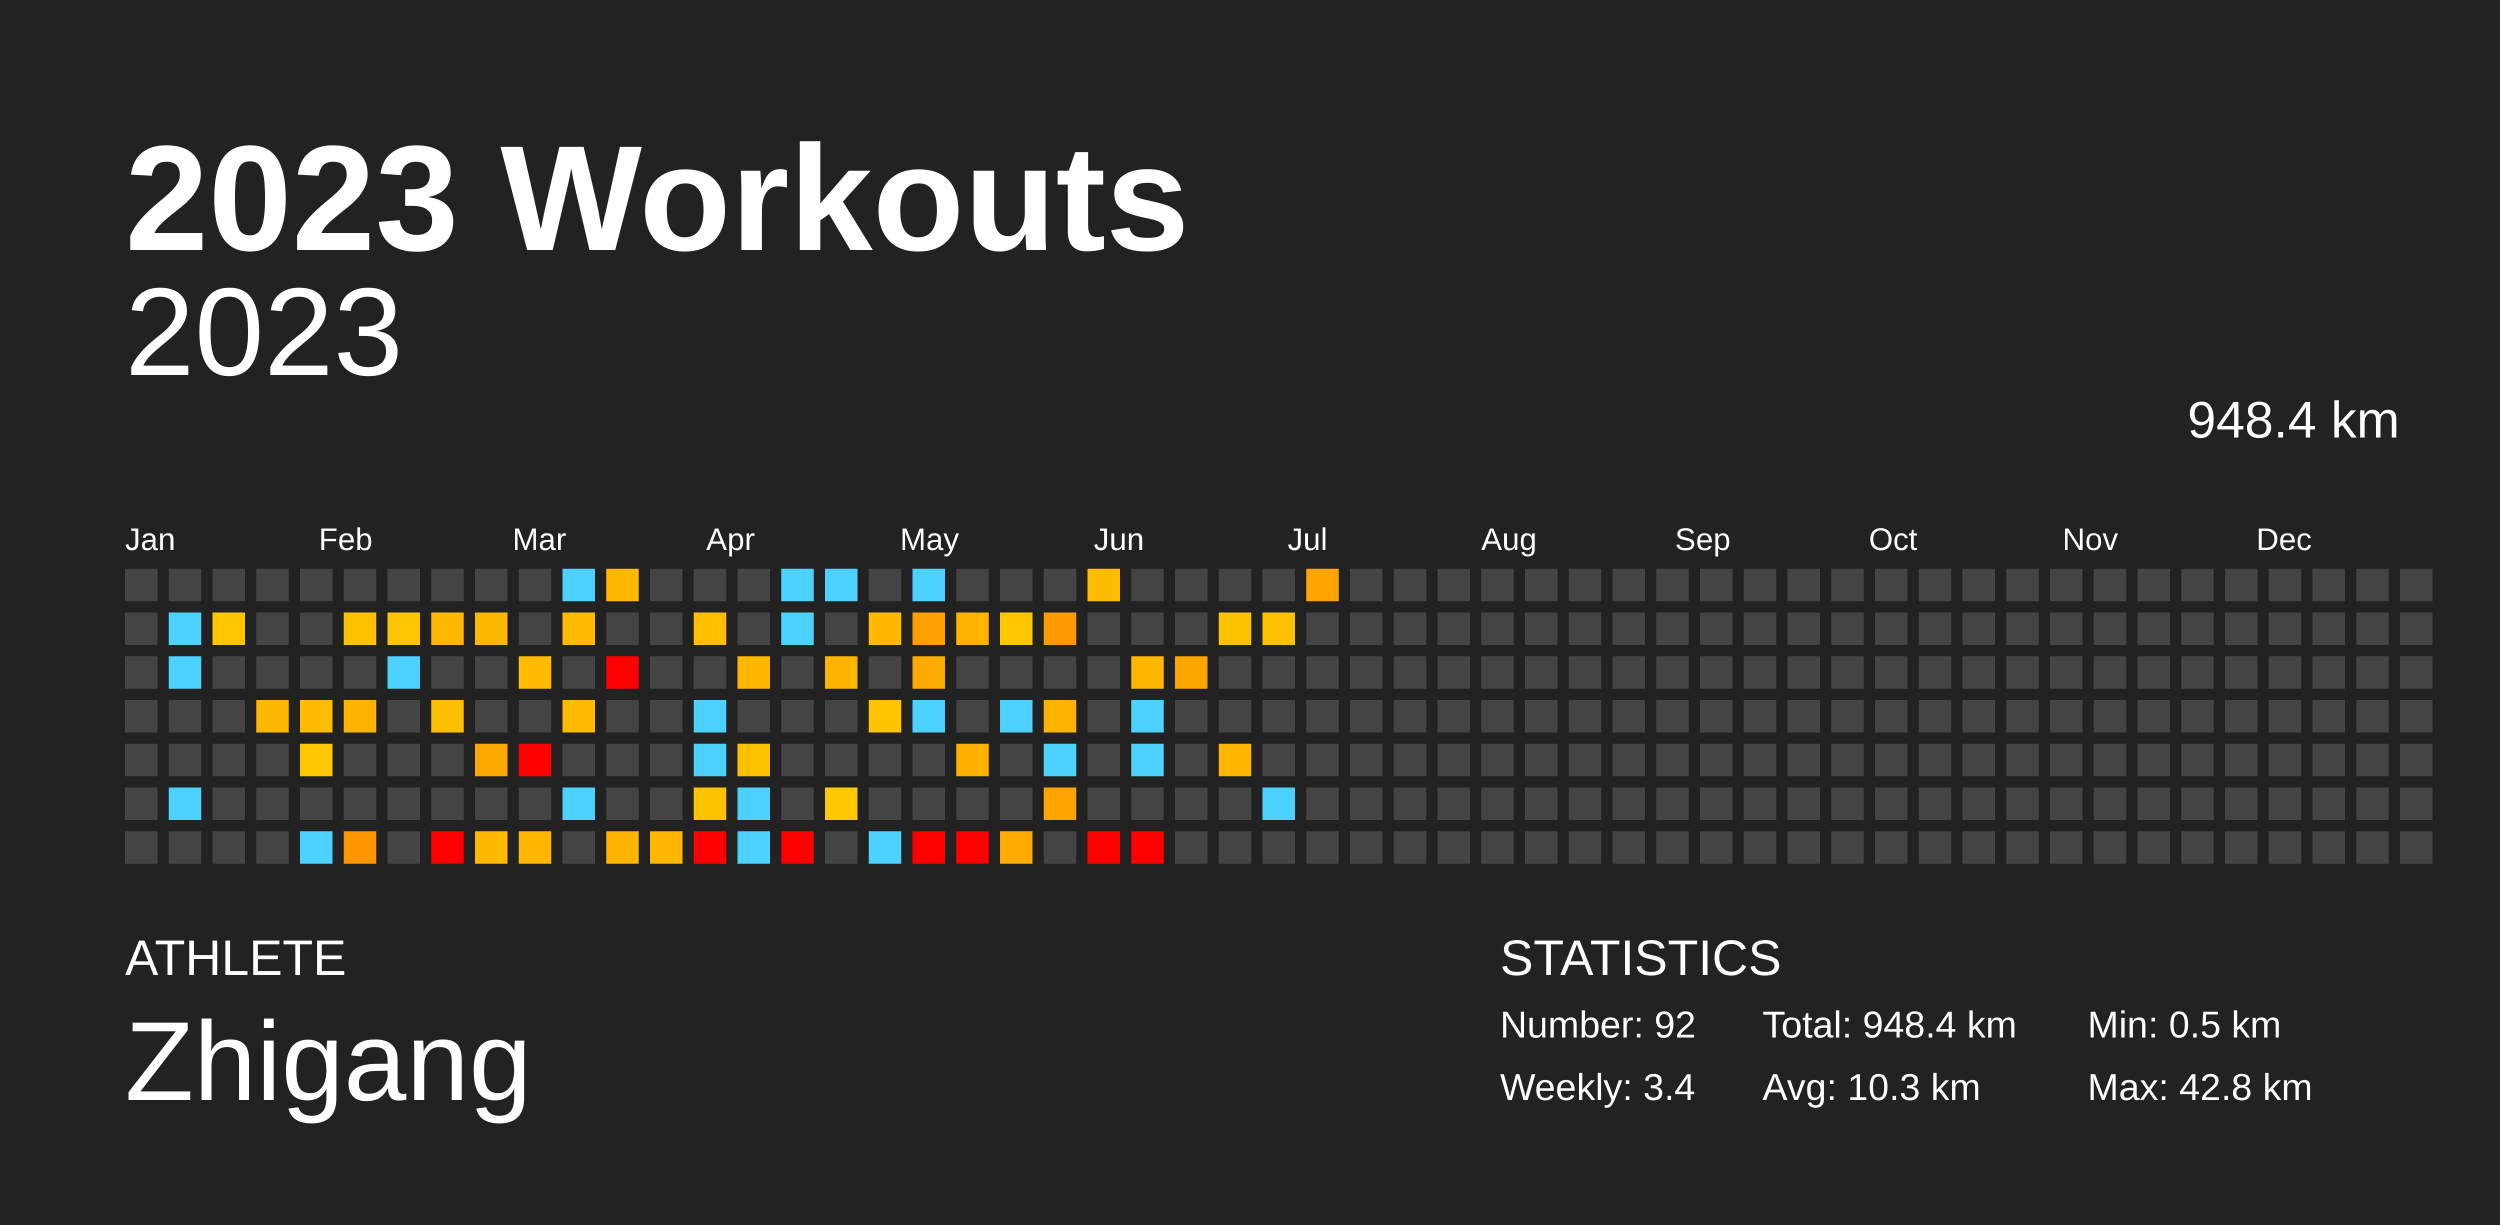
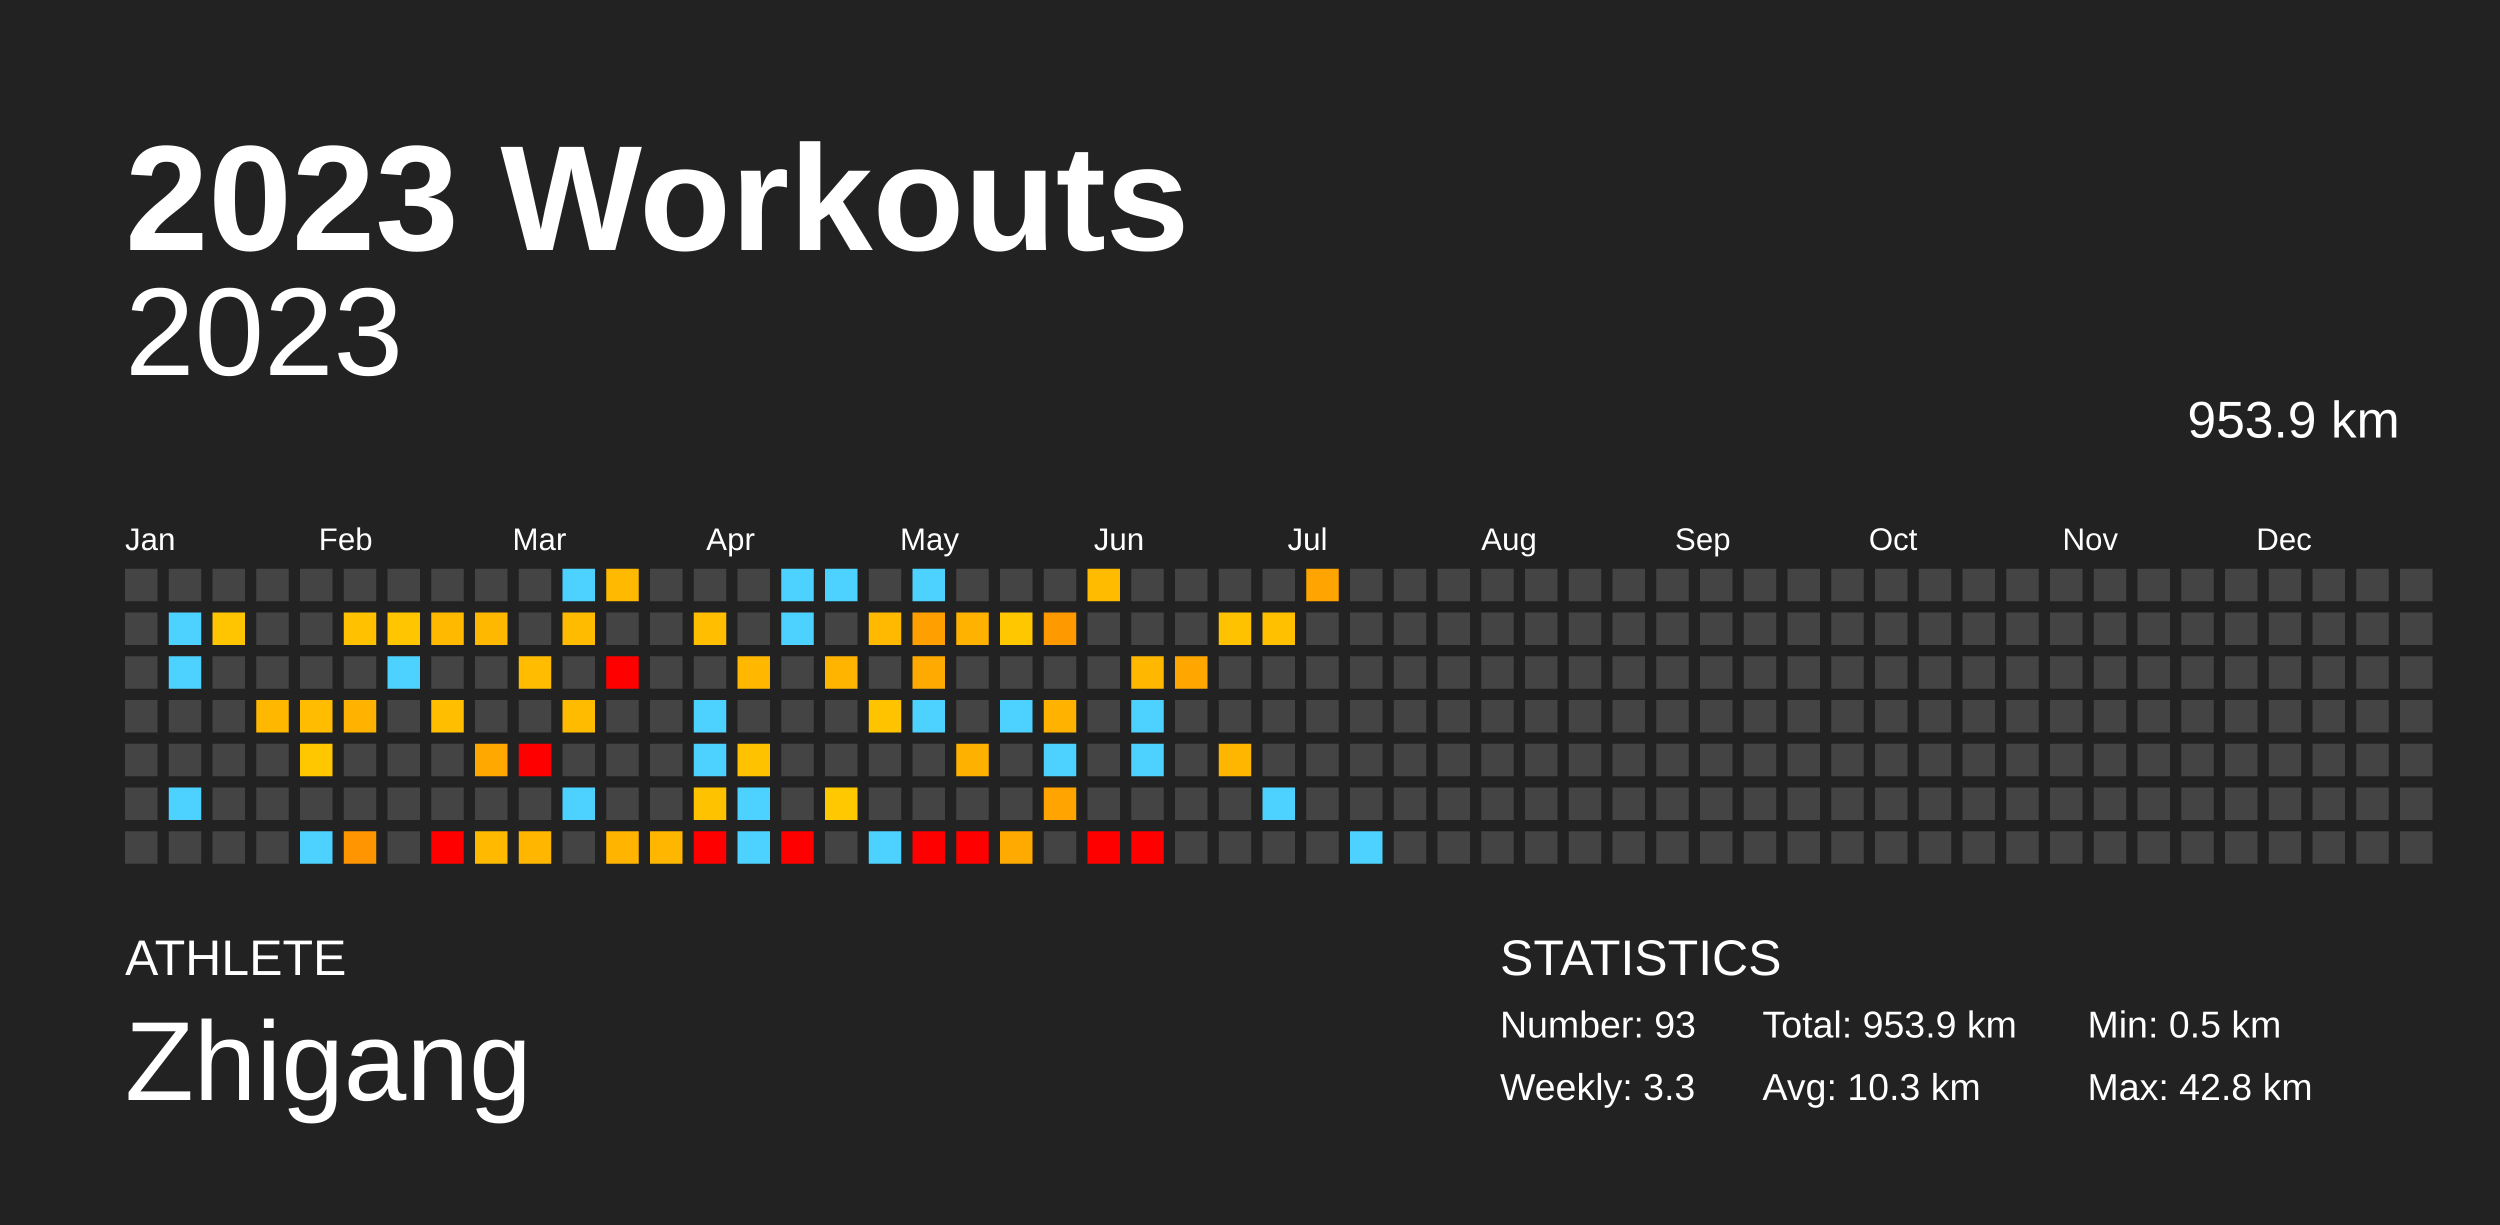
<svg xmlns="http://www.w3.org/2000/svg" baseProfile="full" height="98mm" version="1.1" viewBox="0,0,200,98" width="200mm">
  <defs />
  <rect fill="#222222" height="98" width="200" x="0" y="0" />
  <text fill="#FFFFFF" style="font-size:12px; font-family:Arial; font-weight:bold;" x="10" y="20">2023 Workouts</text>
  <text fill="#FFFFFF" style="font-size:4px; font-family:Arial" x="10" y="78">ATHLETE</text>
  <text fill="#FFFFFF" style="font-size:9px; font-family:Arial" x="10" y="88">Zhigang</text>
  <text fill="#FFFFFF" style="font-size:4px; font-family:Arial" x="120" y="78">STATISTICS</text>
-   <text fill="#FFFFFF" style="font-size:3px; font-family:Arial" x="120" y="83">Number: 92</text>
-   <text fill="#FFFFFF" style="font-size:3px; font-family:Arial" x="120" y="88">Weekly: 3.4</text>
-   <text fill="#FFFFFF" style="font-size:3px; font-family:Arial" x="141" y="83">Total: 948.4 km</text>
+   <text fill="#FFFFFF" style="font-size:3px; font-family:Arial" x="120" y="83">Number: 93</text>
+   <text fill="#FFFFFF" style="font-size:3px; font-family:Arial" x="120" y="88">Weekly: 3.3</text>
+   <text fill="#FFFFFF" style="font-size:3px; font-family:Arial" x="141" y="83">Total: 953.9 km</text>
  <text fill="#FFFFFF" style="font-size:3px; font-family:Arial" x="141" y="88">Avg: 10.3 km</text>
  <text fill="#FFFFFF" style="font-size:3px; font-family:Arial" x="167" y="83">Min: 0.5 km</text>
  <text fill="#FFFFFF" style="font-size:3px; font-family:Arial" x="167" y="88">Max: 42.8 km</text>
  <text alignment-baseline="hanging" fill="#FFFFFF" style="font-size:10.0px; font-family:Arial;" x="10" y="30">2023</text>
-   <text alignment-baseline="hanging" fill="#FFFFFF" style="font-size:4.125px; font-family:Arial;" x="175" y="35">948.4 km</text>
+   <text alignment-baseline="hanging" fill="#FFFFFF" style="font-size:4.125px; font-family:Arial;" x="175" y="35">953.9 km</text>
  <text fill="#FFFFFF" style="font-size:2.5px; font-family:Arial" x="10.0" y="44">Jan</text>
  <text fill="#FFFFFF" style="font-size:2.5px; font-family:Arial" x="25.5" y="44">Feb</text>
  <text fill="#FFFFFF" style="font-size:2.5px; font-family:Arial" x="41.0" y="44">Mar</text>
  <text fill="#FFFFFF" style="font-size:2.5px; font-family:Arial" x="56.5" y="44">Apr</text>
  <text fill="#FFFFFF" style="font-size:2.5px; font-family:Arial" x="72.0" y="44">May</text>
  <text fill="#FFFFFF" style="font-size:2.5px; font-family:Arial" x="87.5" y="44">Jun</text>
  <text fill="#FFFFFF" style="font-size:2.5px; font-family:Arial" x="103.0" y="44">Jul</text>
  <text fill="#FFFFFF" style="font-size:2.5px; font-family:Arial" x="118.5" y="44">Aug</text>
  <text fill="#FFFFFF" style="font-size:2.5px; font-family:Arial" x="134.0" y="44">Sep</text>
  <text fill="#FFFFFF" style="font-size:2.5px; font-family:Arial" x="149.5" y="44">Oct</text>
  <text fill="#FFFFFF" style="font-size:2.5px; font-family:Arial" x="165.0" y="44">Nov</text>
  <text fill="#FFFFFF" style="font-size:2.5px; font-family:Arial" x="180.5" y="44">Dec</text>
  <rect fill="#444444" height="2.6" width="2.6" x="10.0" y="45.5" />
  <rect fill="#444444" height="2.6" width="2.6" x="10.0" y="49.0" />
  <rect fill="#444444" height="2.6" width="2.6" x="10.0" y="52.5" />
  <rect fill="#444444" height="2.6" width="2.6" x="10.0" y="56.0" />
  <rect fill="#444444" height="2.6" width="2.6" x="10.0" y="59.5" />
  <rect fill="#444444" height="2.6" width="2.6" x="10.0" y="63.0" />
  <rect fill="#444444" height="2.6" width="2.6" x="10.0" y="66.5" />
  <rect fill="#444444" height="2.6" width="2.6" x="13.5" y="45.5" />
  <rect fill="#4dd2ff" height="2.6" width="2.6" x="13.5" y="49.0" />
  <rect fill="#4dd2ff" height="2.6" width="2.6" x="13.5" y="52.5" />
  <rect fill="#444444" height="2.6" width="2.6" x="13.5" y="56.0" />
  <rect fill="#444444" height="2.6" width="2.6" x="13.5" y="59.5" />
  <rect fill="#4dd2ff" height="2.6" width="2.6" x="13.5" y="63.0" />
  <rect fill="#444444" height="2.6" width="2.6" x="13.5" y="66.5" />
  <rect fill="#444444" height="2.6" width="2.6" x="17.0" y="45.5" />
  <rect fill="#ffc500" height="2.6" width="2.6" x="17.0" y="49.0" />
  <rect fill="#444444" height="2.6" width="2.6" x="17.0" y="52.5" />
  <rect fill="#444444" height="2.6" width="2.6" x="17.0" y="56.0" />
  <rect fill="#444444" height="2.6" width="2.6" x="17.0" y="59.5" />
  <rect fill="#444444" height="2.6" width="2.6" x="17.0" y="63.0" />
  <rect fill="#444444" height="2.6" width="2.6" x="17.0" y="66.5" />
  <rect fill="#444444" height="2.6" width="2.6" x="20.5" y="45.5" />
  <rect fill="#444444" height="2.6" width="2.6" x="20.5" y="49.0" />
  <rect fill="#444444" height="2.6" width="2.6" x="20.5" y="52.5" />
  <rect fill="#ffb700" height="2.6" width="2.6" x="20.5" y="56.0" />
  <rect fill="#444444" height="2.6" width="2.6" x="20.5" y="59.5" />
  <rect fill="#444444" height="2.6" width="2.6" x="20.5" y="63.0" />
  <rect fill="#444444" height="2.6" width="2.6" x="20.5" y="66.5" />
  <rect fill="#444444" height="2.6" width="2.6" x="24.0" y="45.5" />
  <rect fill="#444444" height="2.6" width="2.6" x="24.0" y="49.0" />
  <rect fill="#444444" height="2.6" width="2.6" x="24.0" y="52.5" />
  <rect fill="#ffbc00" height="2.6" width="2.6" x="24.0" y="56.0" />
  <rect fill="#ffc700" height="2.6" width="2.6" x="24.0" y="59.5" />
  <rect fill="#444444" height="2.6" width="2.6" x="24.0" y="63.0" />
  <rect fill="#4dd2ff" height="2.6" width="2.6" x="24.0" y="66.5" />
  <rect fill="#444444" height="2.6" width="2.6" x="27.5" y="45.5" />
  <rect fill="#ffc100" height="2.6" width="2.6" x="27.5" y="49.0" />
  <rect fill="#444444" height="2.6" width="2.6" x="27.5" y="52.5" />
  <rect fill="#ffb200" height="2.6" width="2.6" x="27.5" y="56.0" />
  <rect fill="#444444" height="2.6" width="2.6" x="27.5" y="59.5" />
  <rect fill="#444444" height="2.6" width="2.6" x="27.5" y="63.0" />
  <rect fill="#ff9500" height="2.6" width="2.6" x="27.5" y="66.5" />
  <rect fill="#444444" height="2.6" width="2.6" x="31.0" y="45.5" />
  <rect fill="#ffc500" height="2.6" width="2.6" x="31.0" y="49.0" />
  <rect fill="#4dd2ff" height="2.6" width="2.6" x="31.0" y="52.5" />
  <rect fill="#444444" height="2.6" width="2.6" x="31.0" y="56.0" />
  <rect fill="#444444" height="2.6" width="2.6" x="31.0" y="59.5" />
  <rect fill="#444444" height="2.6" width="2.6" x="31.0" y="63.0" />
  <rect fill="#444444" height="2.6" width="2.6" x="31.0" y="66.5" />
  <rect fill="#444444" height="2.6" width="2.6" x="34.5" y="45.5" />
  <rect fill="#ffba00" height="2.6" width="2.6" x="34.5" y="49.0" />
  <rect fill="#444444" height="2.6" width="2.6" x="34.5" y="52.5" />
  <rect fill="#ffbf00" height="2.6" width="2.6" x="34.5" y="56.0" />
  <rect fill="#444444" height="2.6" width="2.6" x="34.5" y="59.5" />
  <rect fill="#444444" height="2.6" width="2.6" x="34.5" y="63.0" />
  <rect fill="red" height="2.6" width="2.6" x="34.5" y="66.5" />
  <rect fill="#444444" height="2.6" width="2.6" x="38.0" y="45.5" />
  <rect fill="#ffb800" height="2.6" width="2.6" x="38.0" y="49.0" />
  <rect fill="#444444" height="2.6" width="2.6" x="38.0" y="52.5" />
  <rect fill="#444444" height="2.6" width="2.6" x="38.0" y="56.0" />
  <rect fill="#ffa900" height="2.6" width="2.6" x="38.0" y="59.5" />
  <rect fill="#444444" height="2.6" width="2.6" x="38.0" y="63.0" />
  <rect fill="#ffba00" height="2.6" width="2.6" x="38.0" y="66.5" />
  <rect fill="#444444" height="2.6" width="2.6" x="41.5" y="45.5" />
  <rect fill="#444444" height="2.6" width="2.6" x="41.5" y="49.0" />
  <rect fill="#ffbc00" height="2.6" width="2.6" x="41.5" y="52.5" />
  <rect fill="#444444" height="2.6" width="2.6" x="41.5" y="56.0" />
  <rect fill="red" height="2.6" width="2.6" x="41.5" y="59.5" />
  <rect fill="#444444" height="2.6" width="2.6" x="41.5" y="63.0" />
  <rect fill="#ffb600" height="2.6" width="2.6" x="41.5" y="66.5" />
  <rect fill="#4dd2ff" height="2.6" width="2.6" x="45.0" y="45.5" />
  <rect fill="#ffbb00" height="2.6" width="2.6" x="45.0" y="49.0" />
  <rect fill="#444444" height="2.6" width="2.6" x="45.0" y="52.5" />
  <rect fill="#ffbb00" height="2.6" width="2.6" x="45.0" y="56.0" />
  <rect fill="#444444" height="2.6" width="2.6" x="45.0" y="59.5" />
  <rect fill="#4dd2ff" height="2.6" width="2.6" x="45.0" y="63.0" />
  <rect fill="#444444" height="2.6" width="2.6" x="45.0" y="66.5" />
  <rect fill="#ffb900" height="2.6" width="2.6" x="48.5" y="45.5" />
  <rect fill="#444444" height="2.6" width="2.6" x="48.5" y="49.0" />
  <rect fill="red" height="2.6" width="2.6" x="48.5" y="52.5" />
  <rect fill="#444444" height="2.6" width="2.6" x="48.5" y="56.0" />
  <rect fill="#444444" height="2.6" width="2.6" x="48.5" y="59.5" />
  <rect fill="#444444" height="2.6" width="2.6" x="48.5" y="63.0" />
  <rect fill="#ffb500" height="2.6" width="2.6" x="48.5" y="66.5" />
  <rect fill="#444444" height="2.6" width="2.6" x="52.0" y="45.5" />
  <rect fill="#444444" height="2.6" width="2.6" x="52.0" y="49.0" />
  <rect fill="#444444" height="2.6" width="2.6" x="52.0" y="52.5" />
  <rect fill="#444444" height="2.6" width="2.6" x="52.0" y="56.0" />
  <rect fill="#444444" height="2.6" width="2.6" x="52.0" y="59.5" />
  <rect fill="#444444" height="2.6" width="2.6" x="52.0" y="63.0" />
  <rect fill="#ffb600" height="2.6" width="2.6" x="52.0" y="66.5" />
  <rect fill="#444444" height="2.6" width="2.6" x="55.5" y="45.5" />
  <rect fill="#ffbe00" height="2.6" width="2.6" x="55.5" y="49.0" />
  <rect fill="#444444" height="2.6" width="2.6" x="55.5" y="52.5" />
  <rect fill="#4dd2ff" height="2.6" width="2.6" x="55.5" y="56.0" />
  <rect fill="#4dd2ff" height="2.6" width="2.6" x="55.5" y="59.5" />
  <rect fill="#ffc200" height="2.6" width="2.6" x="55.5" y="63.0" />
  <rect fill="red" height="2.6" width="2.6" x="55.5" y="66.5" />
  <rect fill="#444444" height="2.6" width="2.6" x="59.0" y="45.5" />
  <rect fill="#444444" height="2.6" width="2.6" x="59.0" y="49.0" />
  <rect fill="#ffb700" height="2.6" width="2.6" x="59.0" y="52.5" />
  <rect fill="#444444" height="2.6" width="2.6" x="59.0" y="56.0" />
  <rect fill="#ffc200" height="2.6" width="2.6" x="59.0" y="59.5" />
  <rect fill="#4dd2ff" height="2.6" width="2.6" x="59.0" y="63.0" />
  <rect fill="#4dd2ff" height="2.6" width="2.6" x="59.0" y="66.5" />
  <rect fill="#4dd2ff" height="2.6" width="2.6" x="62.5" y="45.5" />
  <rect fill="#4dd2ff" height="2.6" width="2.6" x="62.5" y="49.0" />
  <rect fill="#444444" height="2.6" width="2.6" x="62.5" y="52.5" />
  <rect fill="#444444" height="2.6" width="2.6" x="62.5" y="56.0" />
  <rect fill="#444444" height="2.6" width="2.6" x="62.5" y="59.5" />
  <rect fill="#444444" height="2.6" width="2.6" x="62.5" y="63.0" />
  <rect fill="red" height="2.6" width="2.6" x="62.5" y="66.5" />
  <rect fill="#4dd2ff" height="2.6" width="2.6" x="66.0" y="45.5" />
  <rect fill="#444444" height="2.6" width="2.6" x="66.0" y="49.0" />
  <rect fill="#ffb500" height="2.6" width="2.6" x="66.0" y="52.5" />
  <rect fill="#444444" height="2.6" width="2.6" x="66.0" y="56.0" />
  <rect fill="#444444" height="2.6" width="2.6" x="66.0" y="59.5" />
  <rect fill="#ffc800" height="2.6" width="2.6" x="66.0" y="63.0" />
  <rect fill="#444444" height="2.6" width="2.6" x="66.0" y="66.5" />
  <rect fill="#444444" height="2.6" width="2.6" x="69.5" y="45.5" />
  <rect fill="#ffb900" height="2.6" width="2.6" x="69.5" y="49.0" />
  <rect fill="#444444" height="2.6" width="2.6" x="69.5" y="52.5" />
  <rect fill="#ffc300" height="2.6" width="2.6" x="69.5" y="56.0" />
  <rect fill="#444444" height="2.6" width="2.6" x="69.5" y="59.5" />
  <rect fill="#444444" height="2.6" width="2.6" x="69.5" y="63.0" />
  <rect fill="#4dd2ff" height="2.6" width="2.6" x="69.5" y="66.5" />
  <rect fill="#4dd2ff" height="2.6" width="2.6" x="73.0" y="45.5" />
  <rect fill="#ffa000" height="2.6" width="2.6" x="73.0" y="49.0" />
  <rect fill="#ffaa00" height="2.6" width="2.6" x="73.0" y="52.5" />
  <rect fill="#4dd2ff" height="2.6" width="2.6" x="73.0" y="56.0" />
  <rect fill="#444444" height="2.6" width="2.6" x="73.0" y="59.5" />
  <rect fill="#444444" height="2.6" width="2.6" x="73.0" y="63.0" />
  <rect fill="red" height="2.6" width="2.6" x="73.0" y="66.5" />
  <rect fill="#444444" height="2.6" width="2.6" x="76.5" y="45.5" />
  <rect fill="#ffb200" height="2.6" width="2.6" x="76.5" y="49.0" />
  <rect fill="#444444" height="2.6" width="2.6" x="76.5" y="52.5" />
  <rect fill="#444444" height="2.6" width="2.6" x="76.5" y="56.0" />
  <rect fill="#ffb100" height="2.6" width="2.6" x="76.5" y="59.5" />
  <rect fill="#444444" height="2.6" width="2.6" x="76.5" y="63.0" />
  <rect fill="red" height="2.6" width="2.6" x="76.5" y="66.5" />
  <rect fill="#444444" height="2.6" width="2.6" x="80.0" y="45.5" />
  <rect fill="#ffc700" height="2.6" width="2.6" x="80.0" y="49.0" />
  <rect fill="#444444" height="2.6" width="2.6" x="80.0" y="52.5" />
  <rect fill="#4dd2ff" height="2.6" width="2.6" x="80.0" y="56.0" />
  <rect fill="#444444" height="2.6" width="2.6" x="80.0" y="59.5" />
  <rect fill="#444444" height="2.6" width="2.6" x="80.0" y="63.0" />
  <rect fill="#ffaa00" height="2.6" width="2.6" x="80.0" y="66.5" />
  <rect fill="#444444" height="2.6" width="2.6" x="83.5" y="45.5" />
  <rect fill="#ff9900" height="2.6" width="2.6" x="83.5" y="49.0" />
  <rect fill="#444444" height="2.6" width="2.6" x="83.5" y="52.5" />
  <rect fill="#ffb200" height="2.6" width="2.6" x="83.5" y="56.0" />
  <rect fill="#4dd2ff" height="2.6" width="2.6" x="83.5" y="59.5" />
  <rect fill="#ffa400" height="2.6" width="2.6" x="83.5" y="63.0" />
  <rect fill="#444444" height="2.6" width="2.6" x="83.5" y="66.5" />
  <rect fill="#ffbb00" height="2.6" width="2.6" x="87.0" y="45.5" />
  <rect fill="#444444" height="2.6" width="2.6" x="87.0" y="49.0" />
  <rect fill="#444444" height="2.6" width="2.6" x="87.0" y="52.5" />
  <rect fill="#444444" height="2.6" width="2.6" x="87.0" y="56.0" />
  <rect fill="#444444" height="2.6" width="2.6" x="87.0" y="59.5" />
  <rect fill="#444444" height="2.6" width="2.6" x="87.0" y="63.0" />
  <rect fill="red" height="2.6" width="2.6" x="87.0" y="66.5" />
  <rect fill="#444444" height="2.6" width="2.6" x="90.5" y="45.5" />
  <rect fill="#444444" height="2.6" width="2.6" x="90.5" y="49.0" />
  <rect fill="#ffb700" height="2.6" width="2.6" x="90.5" y="52.5" />
  <rect fill="#4dd2ff" height="2.6" width="2.6" x="90.5" y="56.0" />
  <rect fill="#4dd2ff" height="2.6" width="2.6" x="90.5" y="59.5" />
  <rect fill="#444444" height="2.6" width="2.6" x="90.5" y="63.0" />
  <rect fill="red" height="2.6" width="2.6" x="90.5" y="66.5" />
  <rect fill="#444444" height="2.6" width="2.6" x="94.0" y="45.5" />
  <rect fill="#444444" height="2.6" width="2.6" x="94.0" y="49.0" />
  <rect fill="#ffa700" height="2.6" width="2.6" x="94.0" y="52.5" />
  <rect fill="#444444" height="2.6" width="2.6" x="94.0" y="56.0" />
  <rect fill="#444444" height="2.6" width="2.6" x="94.0" y="59.5" />
  <rect fill="#444444" height="2.6" width="2.6" x="94.0" y="63.0" />
  <rect fill="#444444" height="2.6" width="2.6" x="94.0" y="66.5" />
  <rect fill="#444444" height="2.6" width="2.6" x="97.5" y="45.5" />
  <rect fill="#ffc200" height="2.6" width="2.6" x="97.5" y="49.0" />
  <rect fill="#444444" height="2.6" width="2.6" x="97.5" y="52.5" />
  <rect fill="#444444" height="2.6" width="2.6" x="97.5" y="56.0" />
  <rect fill="#ffb600" height="2.6" width="2.6" x="97.5" y="59.5" />
  <rect fill="#444444" height="2.6" width="2.6" x="97.5" y="63.0" />
  <rect fill="#444444" height="2.6" width="2.6" x="97.5" y="66.5" />
  <rect fill="#444444" height="2.6" width="2.6" x="101.0" y="45.5" />
  <rect fill="#ffc000" height="2.6" width="2.6" x="101.0" y="49.0" />
  <rect fill="#444444" height="2.6" width="2.6" x="101.0" y="52.5" />
  <rect fill="#444444" height="2.6" width="2.6" x="101.0" y="56.0" />
  <rect fill="#444444" height="2.6" width="2.6" x="101.0" y="59.5" />
  <rect fill="#4dd2ff" height="2.6" width="2.6" x="101.0" y="63.0" />
  <rect fill="#444444" height="2.6" width="2.6" x="101.0" y="66.5" />
  <rect fill="#ffa400" height="2.6" width="2.6" x="104.5" y="45.5" />
  <rect fill="#444444" height="2.6" width="2.6" x="104.5" y="49.0" />
  <rect fill="#444444" height="2.6" width="2.6" x="104.5" y="52.5" />
  <rect fill="#444444" height="2.6" width="2.6" x="104.5" y="56.0" />
  <rect fill="#444444" height="2.6" width="2.6" x="104.5" y="59.5" />
  <rect fill="#444444" height="2.6" width="2.6" x="104.5" y="63.0" />
  <rect fill="#444444" height="2.6" width="2.6" x="104.5" y="66.5" />
  <rect fill="#444444" height="2.6" width="2.6" x="108.0" y="45.5" />
  <rect fill="#444444" height="2.6" width="2.6" x="108.0" y="49.0" />
  <rect fill="#444444" height="2.6" width="2.6" x="108.0" y="52.5" />
  <rect fill="#444444" height="2.6" width="2.6" x="108.0" y="56.0" />
  <rect fill="#444444" height="2.6" width="2.6" x="108.0" y="59.5" />
  <rect fill="#444444" height="2.6" width="2.6" x="108.0" y="63.0" />
-   <rect fill="#444444" height="2.6" width="2.6" x="108.0" y="66.5" />
+   <rect fill="#4dd2ff" height="2.6" width="2.6" x="108.0" y="66.5" />
  <rect fill="#444444" height="2.6" width="2.6" x="111.5" y="45.5" />
  <rect fill="#444444" height="2.6" width="2.6" x="111.5" y="49.0" />
  <rect fill="#444444" height="2.6" width="2.6" x="111.5" y="52.5" />
  <rect fill="#444444" height="2.6" width="2.6" x="111.5" y="56.0" />
  <rect fill="#444444" height="2.6" width="2.6" x="111.5" y="59.5" />
  <rect fill="#444444" height="2.6" width="2.6" x="111.5" y="63.0" />
  <rect fill="#444444" height="2.6" width="2.6" x="111.5" y="66.5" />
  <rect fill="#444444" height="2.6" width="2.6" x="115.0" y="45.5" />
  <rect fill="#444444" height="2.6" width="2.6" x="115.0" y="49.0" />
  <rect fill="#444444" height="2.6" width="2.6" x="115.0" y="52.5" />
  <rect fill="#444444" height="2.6" width="2.6" x="115.0" y="56.0" />
  <rect fill="#444444" height="2.6" width="2.6" x="115.0" y="59.5" />
  <rect fill="#444444" height="2.6" width="2.6" x="115.0" y="63.0" />
  <rect fill="#444444" height="2.6" width="2.6" x="115.0" y="66.5" />
  <rect fill="#444444" height="2.6" width="2.6" x="118.5" y="45.5" />
  <rect fill="#444444" height="2.6" width="2.6" x="118.5" y="49.0" />
  <rect fill="#444444" height="2.6" width="2.6" x="118.5" y="52.5" />
  <rect fill="#444444" height="2.6" width="2.6" x="118.5" y="56.0" />
  <rect fill="#444444" height="2.6" width="2.6" x="118.5" y="59.5" />
  <rect fill="#444444" height="2.6" width="2.6" x="118.5" y="63.0" />
  <rect fill="#444444" height="2.6" width="2.6" x="118.5" y="66.5" />
  <rect fill="#444444" height="2.6" width="2.6" x="122.0" y="45.5" />
  <rect fill="#444444" height="2.6" width="2.6" x="122.0" y="49.0" />
  <rect fill="#444444" height="2.6" width="2.6" x="122.0" y="52.5" />
  <rect fill="#444444" height="2.6" width="2.6" x="122.0" y="56.0" />
  <rect fill="#444444" height="2.6" width="2.6" x="122.0" y="59.5" />
  <rect fill="#444444" height="2.6" width="2.6" x="122.0" y="63.0" />
  <rect fill="#444444" height="2.6" width="2.6" x="122.0" y="66.5" />
  <rect fill="#444444" height="2.6" width="2.6" x="125.5" y="45.5" />
  <rect fill="#444444" height="2.6" width="2.6" x="125.5" y="49.0" />
  <rect fill="#444444" height="2.6" width="2.6" x="125.5" y="52.5" />
  <rect fill="#444444" height="2.6" width="2.6" x="125.5" y="56.0" />
  <rect fill="#444444" height="2.6" width="2.6" x="125.5" y="59.5" />
  <rect fill="#444444" height="2.6" width="2.6" x="125.5" y="63.0" />
  <rect fill="#444444" height="2.6" width="2.6" x="125.5" y="66.5" />
  <rect fill="#444444" height="2.6" width="2.6" x="129.0" y="45.5" />
  <rect fill="#444444" height="2.6" width="2.6" x="129.0" y="49.0" />
  <rect fill="#444444" height="2.6" width="2.6" x="129.0" y="52.5" />
  <rect fill="#444444" height="2.6" width="2.6" x="129.0" y="56.0" />
  <rect fill="#444444" height="2.6" width="2.6" x="129.0" y="59.5" />
  <rect fill="#444444" height="2.6" width="2.6" x="129.0" y="63.0" />
  <rect fill="#444444" height="2.6" width="2.6" x="129.0" y="66.5" />
  <rect fill="#444444" height="2.6" width="2.6" x="132.5" y="45.5" />
  <rect fill="#444444" height="2.6" width="2.6" x="132.5" y="49.0" />
  <rect fill="#444444" height="2.6" width="2.6" x="132.5" y="52.5" />
  <rect fill="#444444" height="2.6" width="2.6" x="132.5" y="56.0" />
  <rect fill="#444444" height="2.6" width="2.6" x="132.5" y="59.5" />
  <rect fill="#444444" height="2.6" width="2.6" x="132.5" y="63.0" />
  <rect fill="#444444" height="2.6" width="2.6" x="132.5" y="66.5" />
  <rect fill="#444444" height="2.6" width="2.6" x="136.0" y="45.5" />
  <rect fill="#444444" height="2.6" width="2.6" x="136.0" y="49.0" />
  <rect fill="#444444" height="2.6" width="2.6" x="136.0" y="52.5" />
  <rect fill="#444444" height="2.6" width="2.6" x="136.0" y="56.0" />
  <rect fill="#444444" height="2.6" width="2.6" x="136.0" y="59.5" />
  <rect fill="#444444" height="2.6" width="2.6" x="136.0" y="63.0" />
  <rect fill="#444444" height="2.6" width="2.6" x="136.0" y="66.5" />
  <rect fill="#444444" height="2.6" width="2.6" x="139.5" y="45.5" />
  <rect fill="#444444" height="2.6" width="2.6" x="139.5" y="49.0" />
  <rect fill="#444444" height="2.6" width="2.6" x="139.5" y="52.5" />
  <rect fill="#444444" height="2.6" width="2.6" x="139.5" y="56.0" />
  <rect fill="#444444" height="2.6" width="2.6" x="139.5" y="59.5" />
  <rect fill="#444444" height="2.6" width="2.6" x="139.5" y="63.0" />
  <rect fill="#444444" height="2.6" width="2.6" x="139.5" y="66.5" />
  <rect fill="#444444" height="2.6" width="2.6" x="143.0" y="45.5" />
  <rect fill="#444444" height="2.6" width="2.6" x="143.0" y="49.0" />
  <rect fill="#444444" height="2.6" width="2.6" x="143.0" y="52.5" />
  <rect fill="#444444" height="2.6" width="2.6" x="143.0" y="56.0" />
  <rect fill="#444444" height="2.6" width="2.6" x="143.0" y="59.5" />
  <rect fill="#444444" height="2.6" width="2.6" x="143.0" y="63.0" />
  <rect fill="#444444" height="2.6" width="2.6" x="143.0" y="66.5" />
  <rect fill="#444444" height="2.6" width="2.6" x="146.5" y="45.5" />
  <rect fill="#444444" height="2.6" width="2.6" x="146.5" y="49.0" />
  <rect fill="#444444" height="2.6" width="2.6" x="146.5" y="52.5" />
  <rect fill="#444444" height="2.6" width="2.6" x="146.5" y="56.0" />
  <rect fill="#444444" height="2.6" width="2.6" x="146.5" y="59.5" />
  <rect fill="#444444" height="2.6" width="2.6" x="146.5" y="63.0" />
  <rect fill="#444444" height="2.6" width="2.6" x="146.5" y="66.5" />
  <rect fill="#444444" height="2.6" width="2.6" x="150.0" y="45.5" />
  <rect fill="#444444" height="2.6" width="2.6" x="150.0" y="49.0" />
  <rect fill="#444444" height="2.6" width="2.6" x="150.0" y="52.5" />
  <rect fill="#444444" height="2.6" width="2.6" x="150.0" y="56.0" />
  <rect fill="#444444" height="2.6" width="2.6" x="150.0" y="59.5" />
  <rect fill="#444444" height="2.6" width="2.6" x="150.0" y="63.0" />
  <rect fill="#444444" height="2.6" width="2.6" x="150.0" y="66.5" />
  <rect fill="#444444" height="2.6" width="2.6" x="153.5" y="45.5" />
  <rect fill="#444444" height="2.6" width="2.6" x="153.5" y="49.0" />
  <rect fill="#444444" height="2.6" width="2.6" x="153.5" y="52.5" />
  <rect fill="#444444" height="2.6" width="2.6" x="153.5" y="56.0" />
  <rect fill="#444444" height="2.6" width="2.6" x="153.5" y="59.5" />
  <rect fill="#444444" height="2.6" width="2.6" x="153.5" y="63.0" />
  <rect fill="#444444" height="2.6" width="2.6" x="153.5" y="66.5" />
  <rect fill="#444444" height="2.6" width="2.6" x="157.0" y="45.5" />
  <rect fill="#444444" height="2.6" width="2.6" x="157.0" y="49.0" />
  <rect fill="#444444" height="2.6" width="2.6" x="157.0" y="52.5" />
  <rect fill="#444444" height="2.6" width="2.6" x="157.0" y="56.0" />
  <rect fill="#444444" height="2.6" width="2.6" x="157.0" y="59.5" />
  <rect fill="#444444" height="2.6" width="2.6" x="157.0" y="63.0" />
  <rect fill="#444444" height="2.6" width="2.6" x="157.0" y="66.5" />
  <rect fill="#444444" height="2.6" width="2.6" x="160.5" y="45.5" />
  <rect fill="#444444" height="2.6" width="2.6" x="160.5" y="49.0" />
  <rect fill="#444444" height="2.6" width="2.6" x="160.5" y="52.5" />
  <rect fill="#444444" height="2.6" width="2.6" x="160.5" y="56.0" />
  <rect fill="#444444" height="2.6" width="2.6" x="160.5" y="59.5" />
  <rect fill="#444444" height="2.6" width="2.6" x="160.5" y="63.0" />
  <rect fill="#444444" height="2.6" width="2.6" x="160.5" y="66.5" />
  <rect fill="#444444" height="2.6" width="2.6" x="164.0" y="45.5" />
  <rect fill="#444444" height="2.6" width="2.6" x="164.0" y="49.0" />
  <rect fill="#444444" height="2.6" width="2.6" x="164.0" y="52.5" />
  <rect fill="#444444" height="2.6" width="2.6" x="164.0" y="56.0" />
  <rect fill="#444444" height="2.6" width="2.6" x="164.0" y="59.5" />
  <rect fill="#444444" height="2.6" width="2.6" x="164.0" y="63.0" />
  <rect fill="#444444" height="2.6" width="2.6" x="164.0" y="66.5" />
  <rect fill="#444444" height="2.6" width="2.6" x="167.5" y="45.5" />
  <rect fill="#444444" height="2.6" width="2.6" x="167.5" y="49.0" />
  <rect fill="#444444" height="2.6" width="2.6" x="167.5" y="52.5" />
  <rect fill="#444444" height="2.6" width="2.6" x="167.5" y="56.0" />
  <rect fill="#444444" height="2.6" width="2.6" x="167.5" y="59.5" />
  <rect fill="#444444" height="2.6" width="2.6" x="167.5" y="63.0" />
  <rect fill="#444444" height="2.6" width="2.6" x="167.5" y="66.5" />
  <rect fill="#444444" height="2.6" width="2.6" x="171.0" y="45.5" />
  <rect fill="#444444" height="2.6" width="2.6" x="171.0" y="49.0" />
  <rect fill="#444444" height="2.6" width="2.6" x="171.0" y="52.5" />
  <rect fill="#444444" height="2.6" width="2.6" x="171.0" y="56.0" />
  <rect fill="#444444" height="2.6" width="2.6" x="171.0" y="59.5" />
  <rect fill="#444444" height="2.6" width="2.6" x="171.0" y="63.0" />
  <rect fill="#444444" height="2.6" width="2.6" x="171.0" y="66.5" />
  <rect fill="#444444" height="2.6" width="2.6" x="174.5" y="45.5" />
  <rect fill="#444444" height="2.6" width="2.6" x="174.5" y="49.0" />
  <rect fill="#444444" height="2.6" width="2.6" x="174.5" y="52.5" />
  <rect fill="#444444" height="2.6" width="2.6" x="174.5" y="56.0" />
  <rect fill="#444444" height="2.6" width="2.6" x="174.5" y="59.5" />
  <rect fill="#444444" height="2.6" width="2.6" x="174.5" y="63.0" />
  <rect fill="#444444" height="2.6" width="2.6" x="174.5" y="66.5" />
  <rect fill="#444444" height="2.6" width="2.6" x="178.0" y="45.5" />
  <rect fill="#444444" height="2.6" width="2.6" x="178.0" y="49.0" />
  <rect fill="#444444" height="2.6" width="2.6" x="178.0" y="52.5" />
  <rect fill="#444444" height="2.6" width="2.6" x="178.0" y="56.0" />
  <rect fill="#444444" height="2.6" width="2.6" x="178.0" y="59.5" />
  <rect fill="#444444" height="2.6" width="2.6" x="178.0" y="63.0" />
  <rect fill="#444444" height="2.6" width="2.6" x="178.0" y="66.5" />
  <rect fill="#444444" height="2.6" width="2.6" x="181.5" y="45.5" />
  <rect fill="#444444" height="2.6" width="2.6" x="181.5" y="49.0" />
  <rect fill="#444444" height="2.6" width="2.6" x="181.5" y="52.5" />
  <rect fill="#444444" height="2.6" width="2.6" x="181.5" y="56.0" />
  <rect fill="#444444" height="2.6" width="2.6" x="181.5" y="59.5" />
  <rect fill="#444444" height="2.6" width="2.6" x="181.5" y="63.0" />
  <rect fill="#444444" height="2.6" width="2.6" x="181.5" y="66.5" />
  <rect fill="#444444" height="2.6" width="2.6" x="185.0" y="45.5" />
  <rect fill="#444444" height="2.6" width="2.6" x="185.0" y="49.0" />
  <rect fill="#444444" height="2.6" width="2.6" x="185.0" y="52.5" />
  <rect fill="#444444" height="2.6" width="2.6" x="185.0" y="56.0" />
  <rect fill="#444444" height="2.6" width="2.6" x="185.0" y="59.5" />
  <rect fill="#444444" height="2.6" width="2.6" x="185.0" y="63.0" />
  <rect fill="#444444" height="2.6" width="2.6" x="185.0" y="66.5" />
  <rect fill="#444444" height="2.6" width="2.6" x="188.5" y="45.5" />
  <rect fill="#444444" height="2.6" width="2.6" x="188.5" y="49.0" />
  <rect fill="#444444" height="2.6" width="2.6" x="188.5" y="52.5" />
  <rect fill="#444444" height="2.6" width="2.6" x="188.5" y="56.0" />
  <rect fill="#444444" height="2.6" width="2.6" x="188.5" y="59.5" />
  <rect fill="#444444" height="2.6" width="2.6" x="188.5" y="63.0" />
  <rect fill="#444444" height="2.6" width="2.6" x="188.5" y="66.5" />
  <rect fill="#444444" height="2.6" width="2.6" x="192.0" y="45.5" />
  <rect fill="#444444" height="2.6" width="2.6" x="192.0" y="49.0" />
  <rect fill="#444444" height="2.6" width="2.6" x="192.0" y="52.5" />
  <rect fill="#444444" height="2.6" width="2.6" x="192.0" y="56.0" />
  <rect fill="#444444" height="2.6" width="2.6" x="192.0" y="59.5" />
  <rect fill="#444444" height="2.6" width="2.6" x="192.0" y="63.0" />
  <rect fill="#444444" height="2.6" width="2.6" x="192.0" y="66.5" />
</svg>
